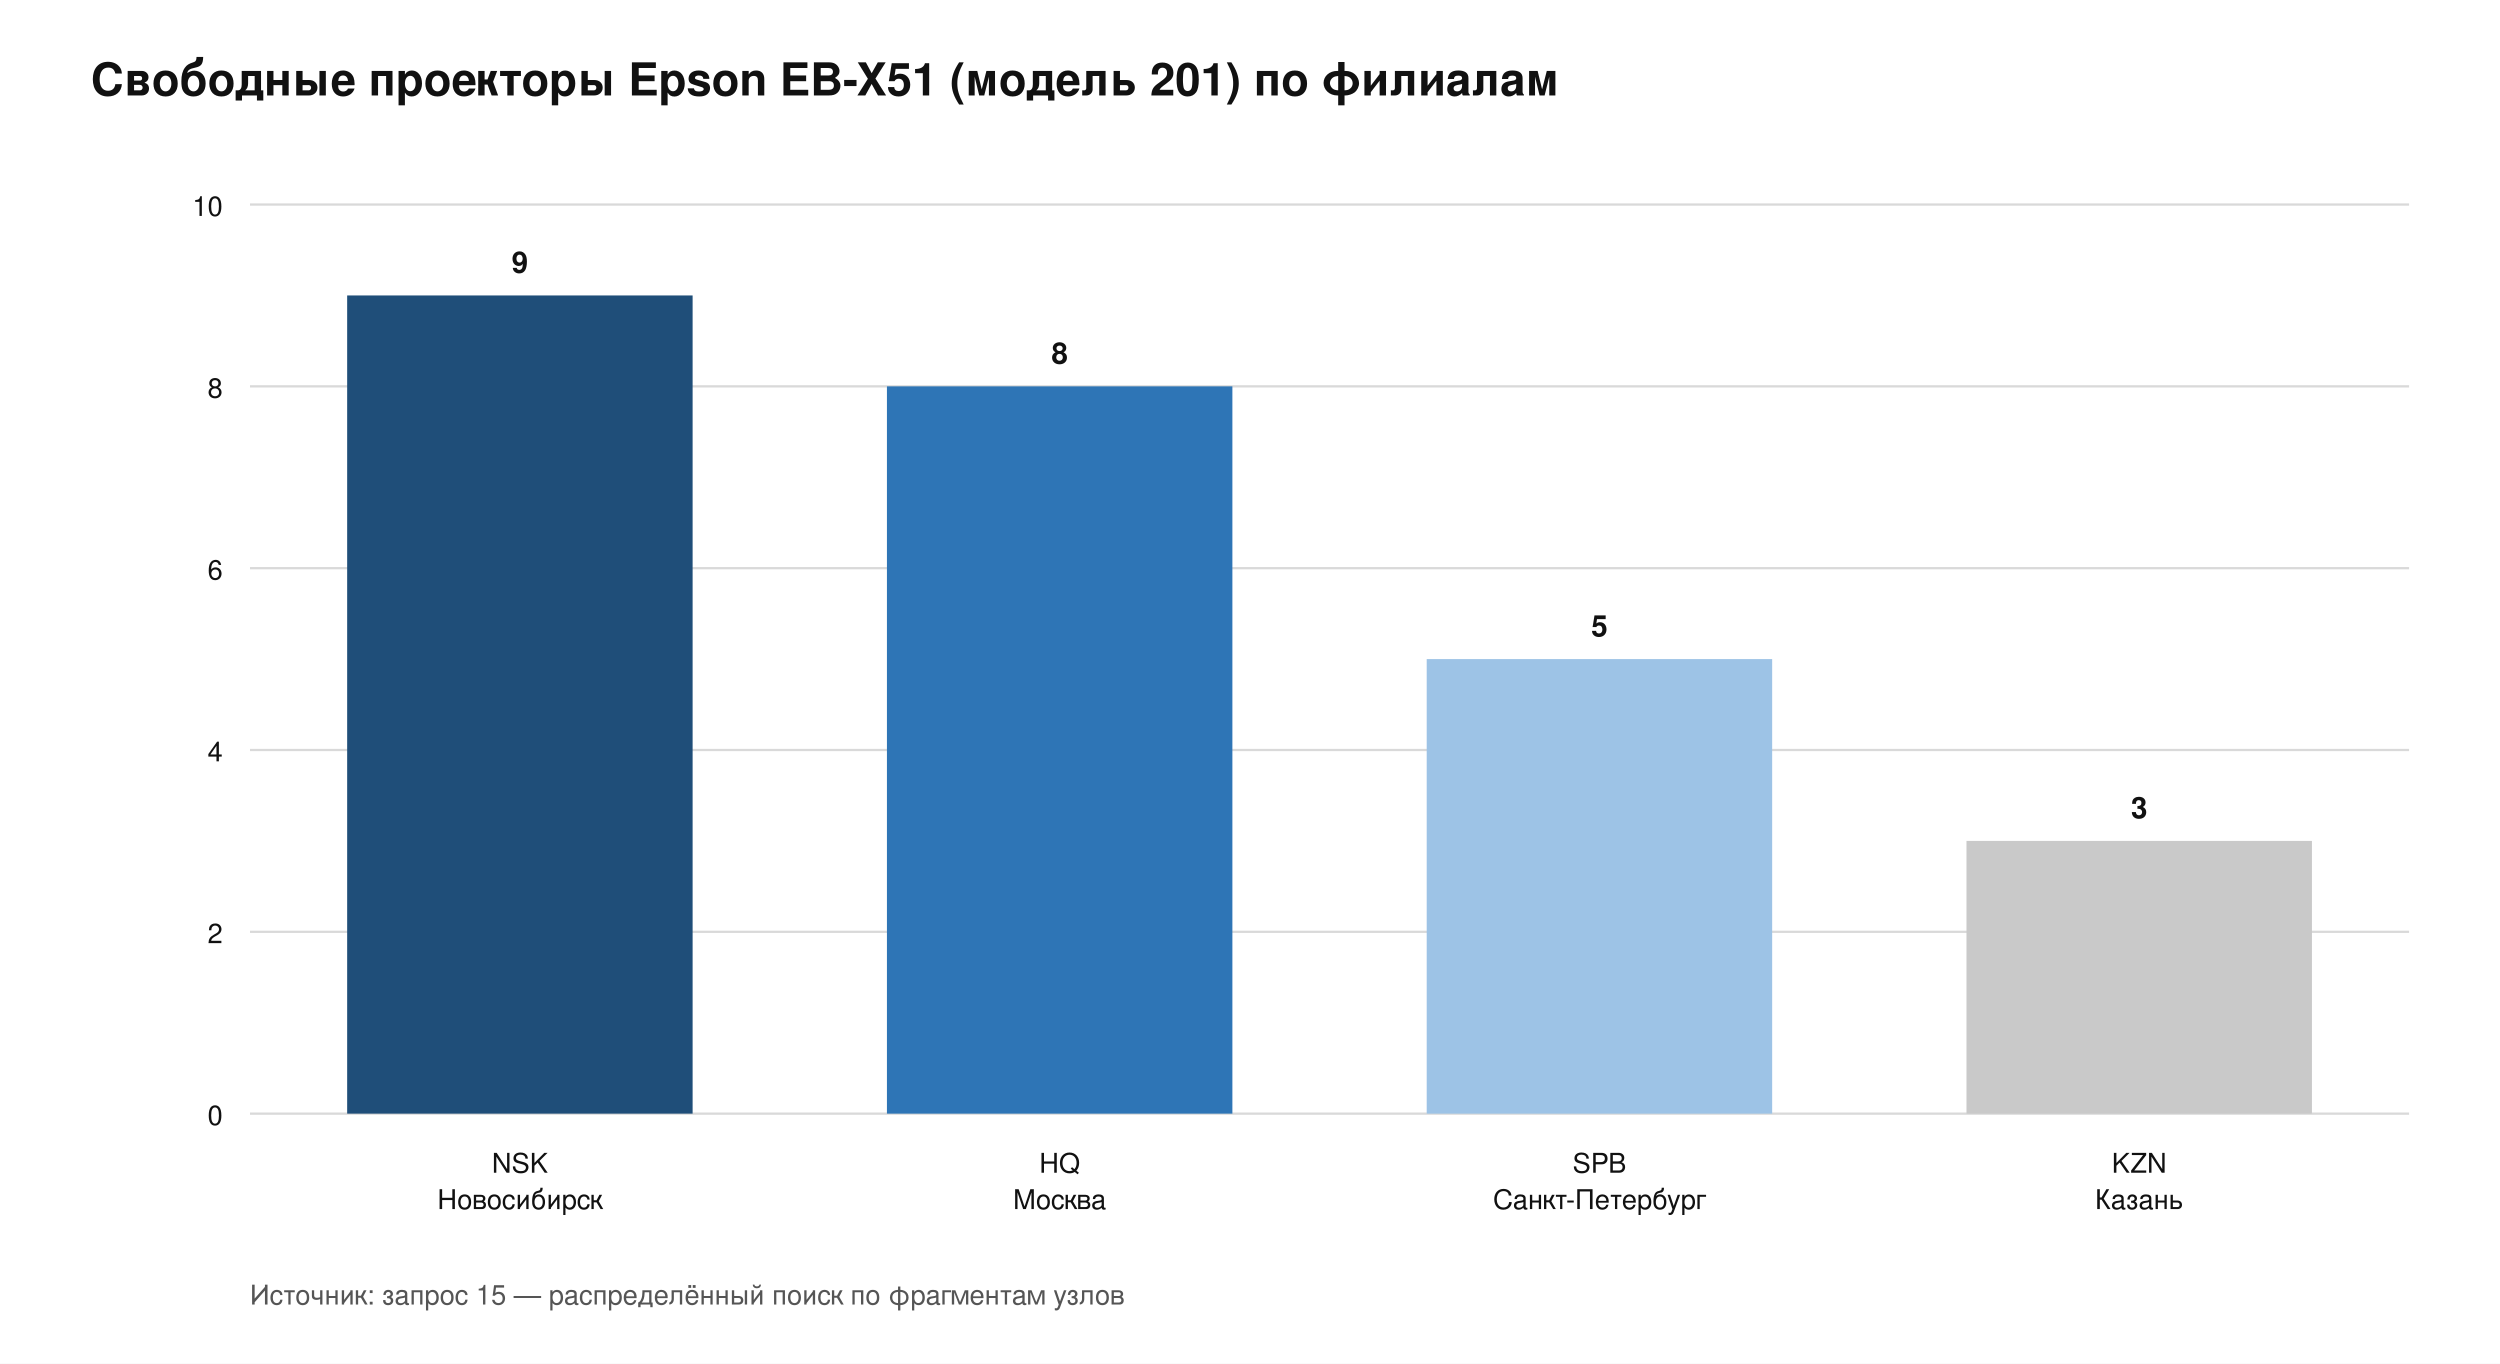
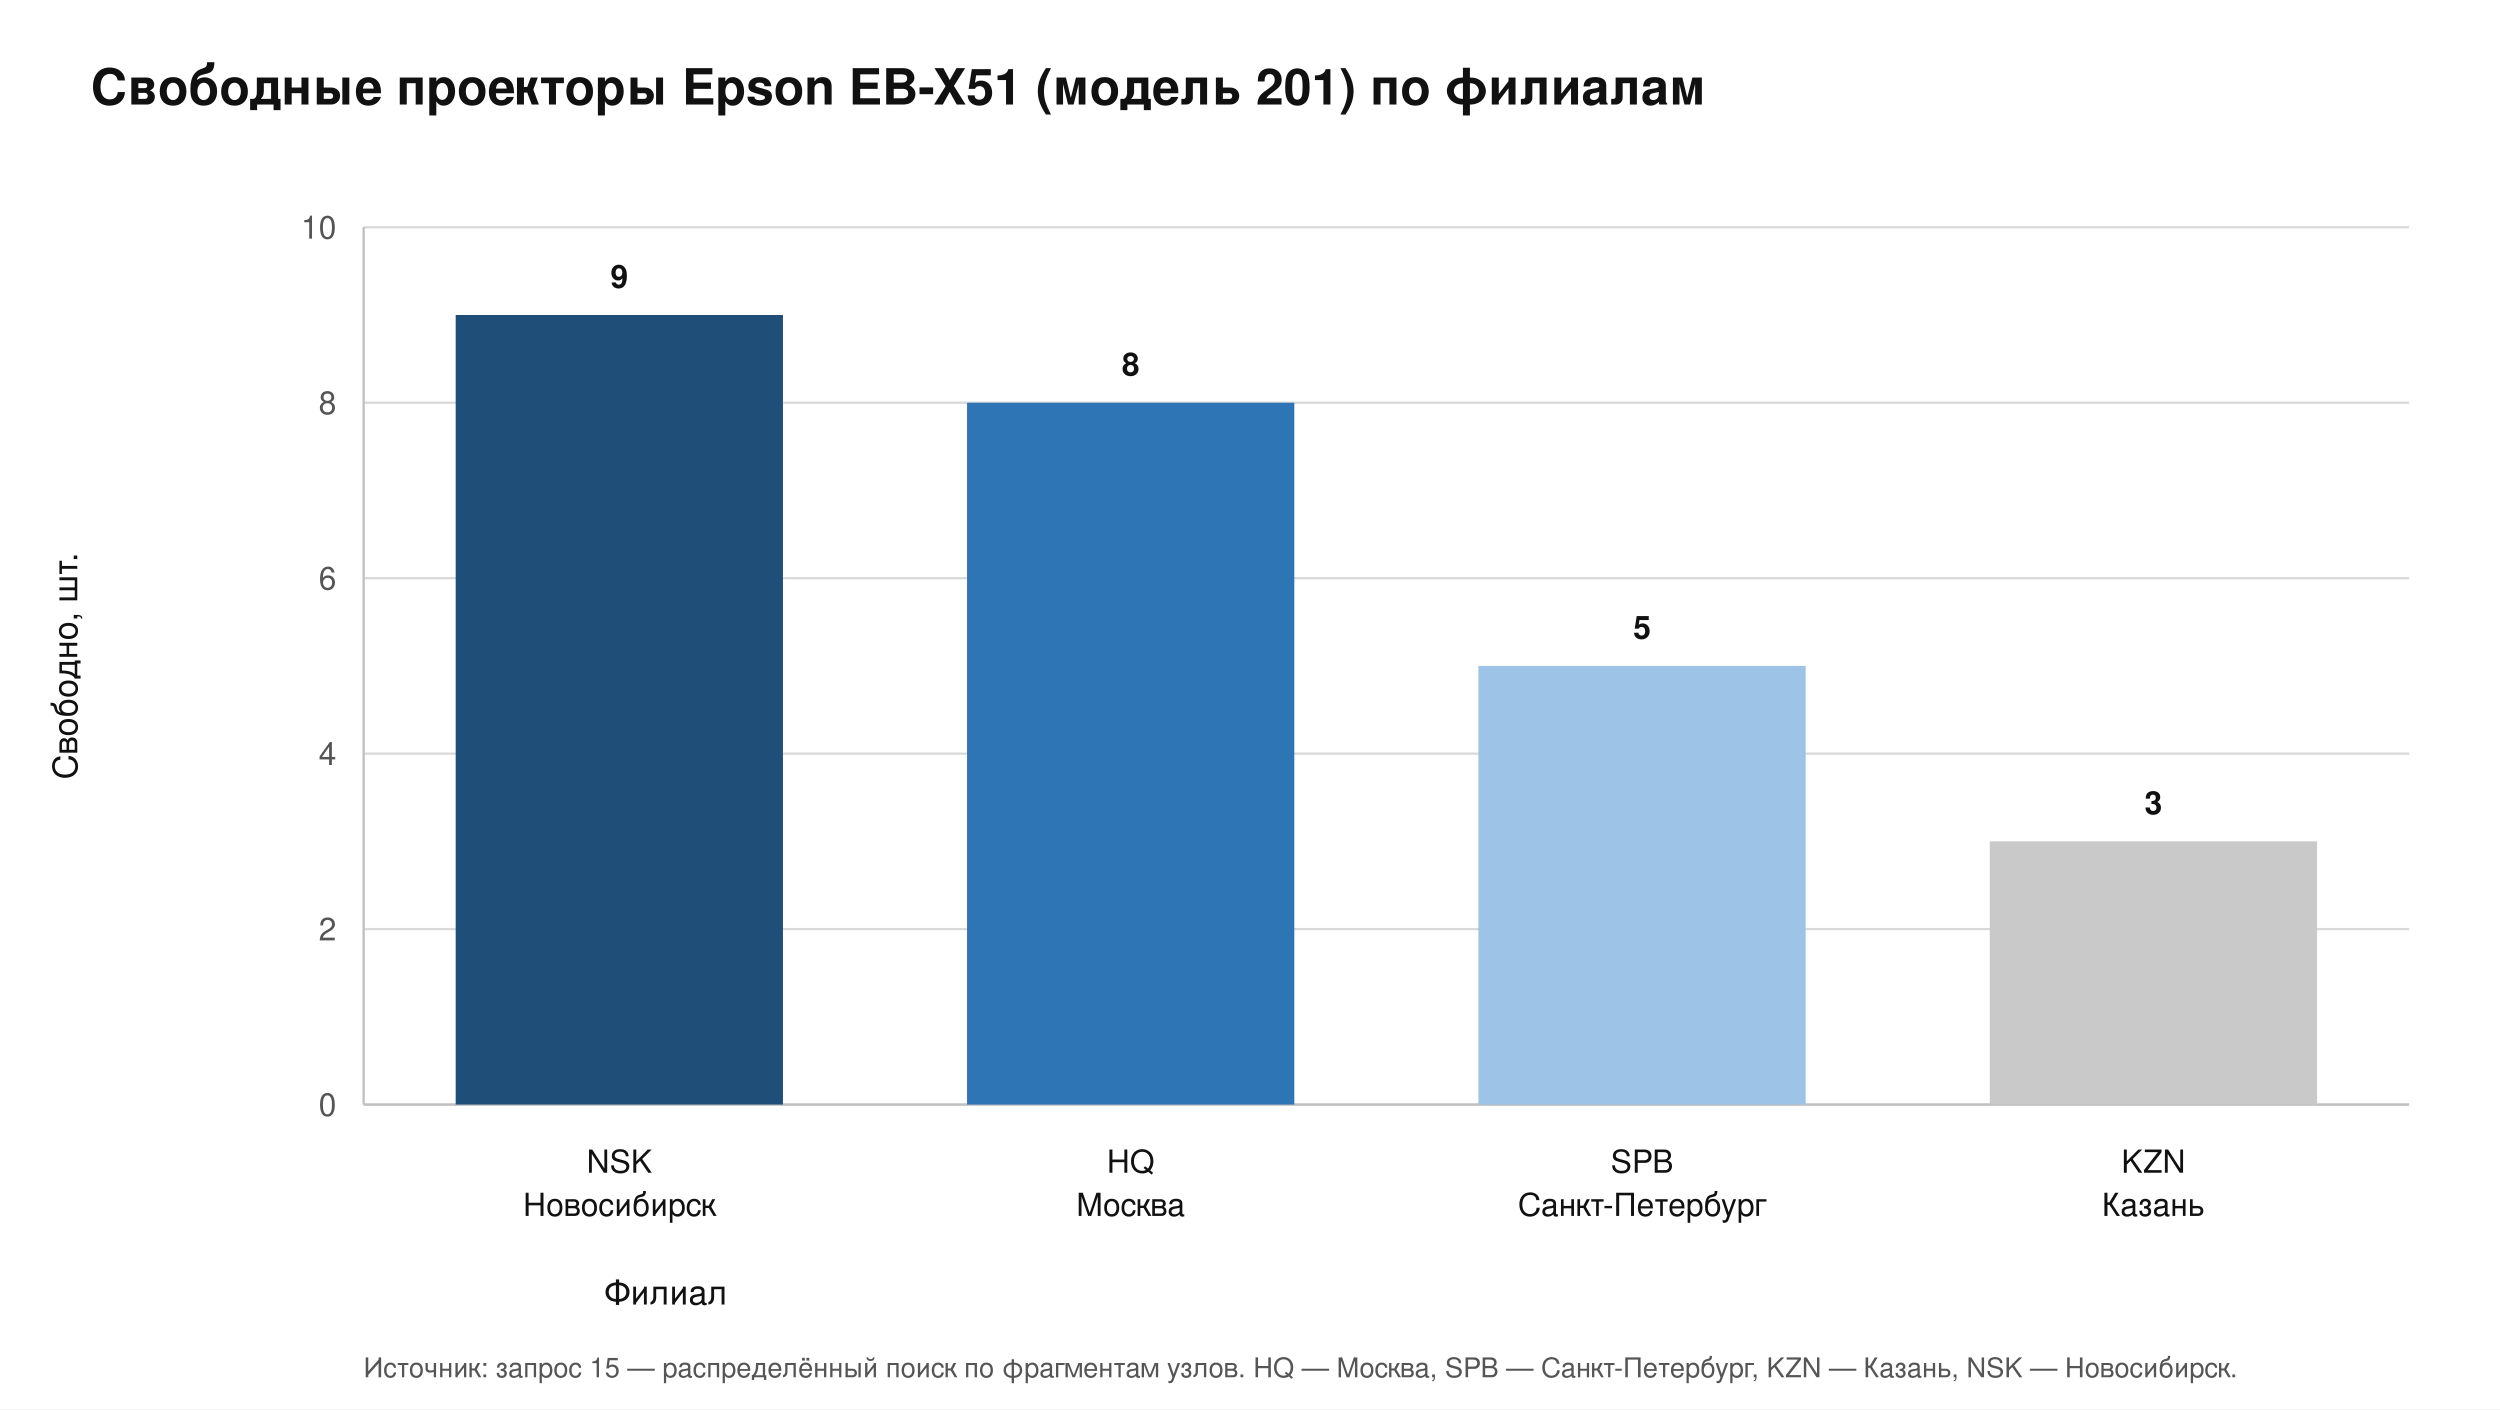
- <svg xmlns="http://www.w3.org/2000/svg" width="1100" height="600" viewBox="0 0 1100 600">
+ <svg xmlns="http://www.w3.org/2000/svg" width="1100" height="620" viewBox="0 0 1100 620">
  <rect width="100%" height="100%" fill="#ffffff" />
-   <text x="40" y="42" font-family="Helvetica, Arial, sans-serif" font-size="20" font-weight="bold" text-anchor="start" fill="#111111">Свободные проекторы Epson EB-X51 (модель 201) по филиалам</text>
-   <line x1="110" y1="490.0" x2="1060" y2="490.0" stroke="#d9d9d9" stroke-width="1" />
-   <text x="98" y="495.0" font-family="Helvetica, Arial, sans-serif" font-size="12" font-weight="normal" text-anchor="end" fill="#111111">0</text>
-   <line x1="110" y1="410.0" x2="1060" y2="410.0" stroke="#d9d9d9" stroke-width="1" />
-   <text x="98" y="415.0" font-family="Helvetica, Arial, sans-serif" font-size="12" font-weight="normal" text-anchor="end" fill="#111111">2</text>
-   <line x1="110" y1="330.0" x2="1060" y2="330.0" stroke="#d9d9d9" stroke-width="1" />
-   <text x="98" y="335.0" font-family="Helvetica, Arial, sans-serif" font-size="12" font-weight="normal" text-anchor="end" fill="#111111">4</text>
-   <line x1="110" y1="250.0" x2="1060" y2="250.0" stroke="#d9d9d9" stroke-width="1" />
-   <text x="98" y="255.0" font-family="Helvetica, Arial, sans-serif" font-size="12" font-weight="normal" text-anchor="end" fill="#111111">6</text>
-   <line x1="110" y1="170.0" x2="1060" y2="170.0" stroke="#d9d9d9" stroke-width="1" />
-   <text x="98" y="175.0" font-family="Helvetica, Arial, sans-serif" font-size="12" font-weight="normal" text-anchor="end" fill="#111111">8</text>
-   <line x1="110" y1="90.0" x2="1060" y2="90.0" stroke="#d9d9d9" stroke-width="1" />
-   <text x="98" y="95.0" font-family="Helvetica, Arial, sans-serif" font-size="12" font-weight="normal" text-anchor="end" fill="#111111">10</text>
-   <rect x="152.75" y="130.0" width="152.0" height="360.0" fill="#1f4e79" stroke="none" stroke-width="0" />
-   <text x="228.75" y="120.0" font-family="Helvetica, Arial, sans-serif" font-size="13" font-weight="bold" text-anchor="middle" fill="#111111">9</text>
-   <text x="228.75" y="516" font-family="Helvetica, Arial, sans-serif" font-size="12" font-weight="normal" text-anchor="middle" fill="#111111">NSK</text>
-   <text x="228.75" y="532" font-family="Helvetica, Arial, sans-serif" font-size="12" font-weight="normal" text-anchor="middle" fill="#111111">Новосибирск</text>
-   <rect x="390.25" y="170.0" width="152.0" height="320.0" fill="#2e75b6" stroke="none" stroke-width="0" />
-   <text x="466.25" y="160.0" font-family="Helvetica, Arial, sans-serif" font-size="13" font-weight="bold" text-anchor="middle" fill="#111111">8</text>
-   <text x="466.25" y="516" font-family="Helvetica, Arial, sans-serif" font-size="12" font-weight="normal" text-anchor="middle" fill="#111111">HQ</text>
-   <text x="466.25" y="532" font-family="Helvetica, Arial, sans-serif" font-size="12" font-weight="normal" text-anchor="middle" fill="#111111">Москва</text>
-   <rect x="627.75" y="290.0" width="152.0" height="200.0" fill="#9dc3e6" stroke="none" stroke-width="0" />
-   <text x="703.75" y="280.0" font-family="Helvetica, Arial, sans-serif" font-size="13" font-weight="bold" text-anchor="middle" fill="#111111">5</text>
-   <text x="703.75" y="516" font-family="Helvetica, Arial, sans-serif" font-size="12" font-weight="normal" text-anchor="middle" fill="#111111">SPB</text>
-   <text x="703.75" y="532" font-family="Helvetica, Arial, sans-serif" font-size="12" font-weight="normal" text-anchor="middle" fill="#111111">Санкт-Петербург</text>
-   <rect x="865.25" y="370.0" width="152.0" height="120.0" fill="#c9c9c9" stroke="none" stroke-width="0" />
-   <text x="941.25" y="360.0" font-family="Helvetica, Arial, sans-serif" font-size="13" font-weight="bold" text-anchor="middle" fill="#111111">3</text>
-   <text x="941.25" y="516" font-family="Helvetica, Arial, sans-serif" font-size="12" font-weight="normal" text-anchor="middle" fill="#111111">KZN</text>
-   <text x="941.25" y="532" font-family="Helvetica, Arial, sans-serif" font-size="12" font-weight="normal" text-anchor="middle" fill="#111111">Казань</text>
-   <text x="110" y="574" font-family="Helvetica, Arial, sans-serif" font-size="12" font-weight="normal" text-anchor="start" fill="#555555">Источник: запрос 15 — распределённый поиск по фрагментам узлов</text>
+   <text x="40" y="46" font-family="Helvetica, Arial, sans-serif" font-size="22" font-weight="bold" text-anchor="start" fill="#111111">Свободные проекторы Epson EB-X51 (модель 201) по филиалам</text>
+   <line x1="160" y1="486.0" x2="1060" y2="486.0" stroke="#d9d9d9" stroke-width="1" />
+   <text x="148" y="491.0" font-family="Helvetica, Arial, sans-serif" font-size="14" font-weight="normal" text-anchor="end" fill="#555555">0</text>
+   <line x1="160" y1="408.8" x2="1060" y2="408.8" stroke="#d9d9d9" stroke-width="1" />
+   <text x="148" y="413.8" font-family="Helvetica, Arial, sans-serif" font-size="14" font-weight="normal" text-anchor="end" fill="#555555">2</text>
+   <line x1="160" y1="331.6" x2="1060" y2="331.6" stroke="#d9d9d9" stroke-width="1" />
+   <text x="148" y="336.6" font-family="Helvetica, Arial, sans-serif" font-size="14" font-weight="normal" text-anchor="end" fill="#555555">4</text>
+   <line x1="160" y1="254.4" x2="1060" y2="254.4" stroke="#d9d9d9" stroke-width="1" />
+   <text x="148" y="259.4" font-family="Helvetica, Arial, sans-serif" font-size="14" font-weight="normal" text-anchor="end" fill="#555555">6</text>
+   <line x1="160" y1="177.2" x2="1060" y2="177.2" stroke="#d9d9d9" stroke-width="1" />
+   <text x="148" y="182.2" font-family="Helvetica, Arial, sans-serif" font-size="14" font-weight="normal" text-anchor="end" fill="#555555">8</text>
+   <line x1="160" y1="100.0" x2="1060" y2="100.0" stroke="#d9d9d9" stroke-width="1" />
+   <text x="148" y="105.0" font-family="Helvetica, Arial, sans-serif" font-size="14" font-weight="normal" text-anchor="end" fill="#555555">10</text>
+   <line x1="160" y1="100" x2="160" y2="486" stroke="#bfbfbf" stroke-width="1" />
+   <line x1="160" y1="486" x2="1060" y2="486" stroke="#bfbfbf" stroke-width="1" />
+   <rect x="200.5" y="138.6" width="144.0" height="347.4" fill="#1f4e79" stroke="none" stroke-width="0" />
+   <text x="272.5" y="126.6" font-family="Helvetica, Arial, sans-serif" font-size="14" font-weight="bold" text-anchor="middle" fill="#111111">9</text>
+   <text x="272.5" y="516" font-family="Helvetica, Arial, sans-serif" font-size="14" font-weight="normal" text-anchor="middle" fill="#111111">NSK</text>
+   <text x="272.5" y="535" font-family="Helvetica, Arial, sans-serif" font-size="14" font-weight="normal" text-anchor="middle" fill="#111111">Новосибирск</text>
+   <rect x="425.5" y="177.2" width="144.0" height="308.8" fill="#2e75b6" stroke="none" stroke-width="0" />
+   <text x="497.5" y="165.2" font-family="Helvetica, Arial, sans-serif" font-size="14" font-weight="bold" text-anchor="middle" fill="#111111">8</text>
+   <text x="497.5" y="516" font-family="Helvetica, Arial, sans-serif" font-size="14" font-weight="normal" text-anchor="middle" fill="#111111">HQ</text>
+   <text x="497.5" y="535" font-family="Helvetica, Arial, sans-serif" font-size="14" font-weight="normal" text-anchor="middle" fill="#111111">Москва</text>
+   <rect x="650.5" y="293.0" width="144.0" height="193.0" fill="#9dc3e6" stroke="none" stroke-width="0" />
+   <text x="722.5" y="281.0" font-family="Helvetica, Arial, sans-serif" font-size="14" font-weight="bold" text-anchor="middle" fill="#111111">5</text>
+   <text x="722.5" y="516" font-family="Helvetica, Arial, sans-serif" font-size="14" font-weight="normal" text-anchor="middle" fill="#111111">SPB</text>
+   <text x="722.5" y="535" font-family="Helvetica, Arial, sans-serif" font-size="14" font-weight="normal" text-anchor="middle" fill="#111111">Санкт-Петербург</text>
+   <rect x="875.5" y="370.2" width="144.0" height="115.8" fill="#c9c9c9" stroke="none" stroke-width="0" />
+   <text x="947.5" y="358.2" font-family="Helvetica, Arial, sans-serif" font-size="14" font-weight="bold" text-anchor="middle" fill="#111111">3</text>
+   <text x="947.5" y="516" font-family="Helvetica, Arial, sans-serif" font-size="14" font-weight="normal" text-anchor="middle" fill="#111111">KZN</text>
+   <text x="947.5" y="535" font-family="Helvetica, Arial, sans-serif" font-size="14" font-weight="normal" text-anchor="middle" fill="#111111">Казань</text>
+   <text x="34" y="293.0" font-family="Helvetica, Arial, sans-serif" font-size="15" font-weight="normal" text-anchor="middle" fill="#111111" transform="rotate(-90 34 293.0)">Свободно, шт.</text>
+   <text x="293.0" y="574" font-family="Helvetica, Arial, sans-serif" font-size="15" font-weight="normal" text-anchor="middle" fill="#111111">Филиал</text>
+   <text x="160" y="606" font-family="Helvetica, Arial, sans-serif" font-size="12" font-weight="normal" text-anchor="start" fill="#555555">Источник: запрос 15 — распределённый поиск по фрагментам узлов. HQ — Москва, SPB — Санкт-Петербург, KZN — Казань, NSK — Новосибирск.</text>
</svg>
